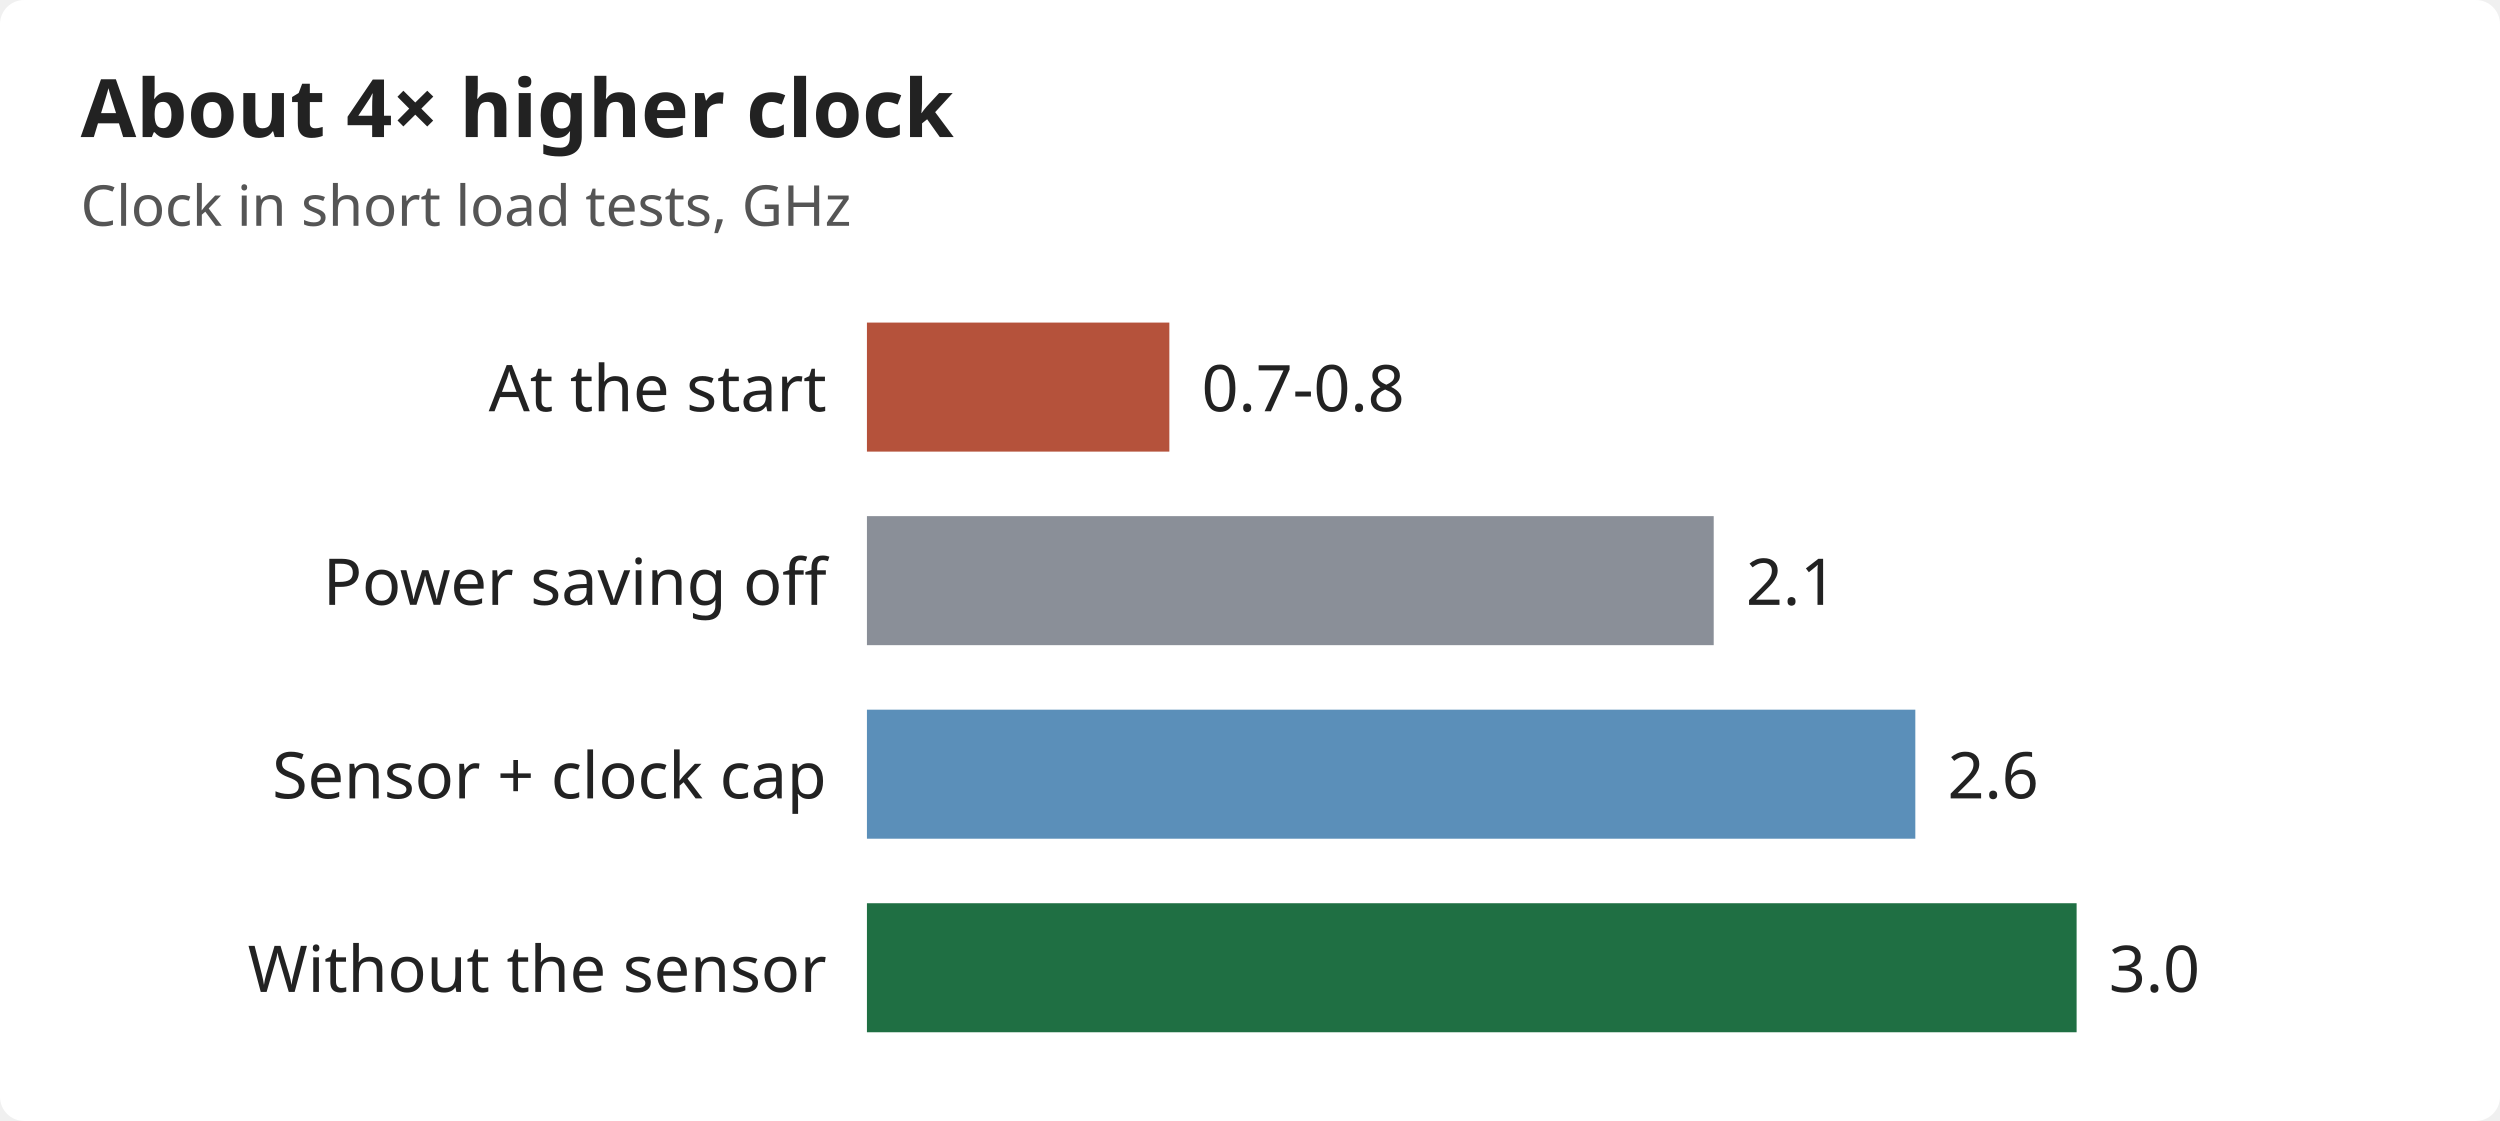
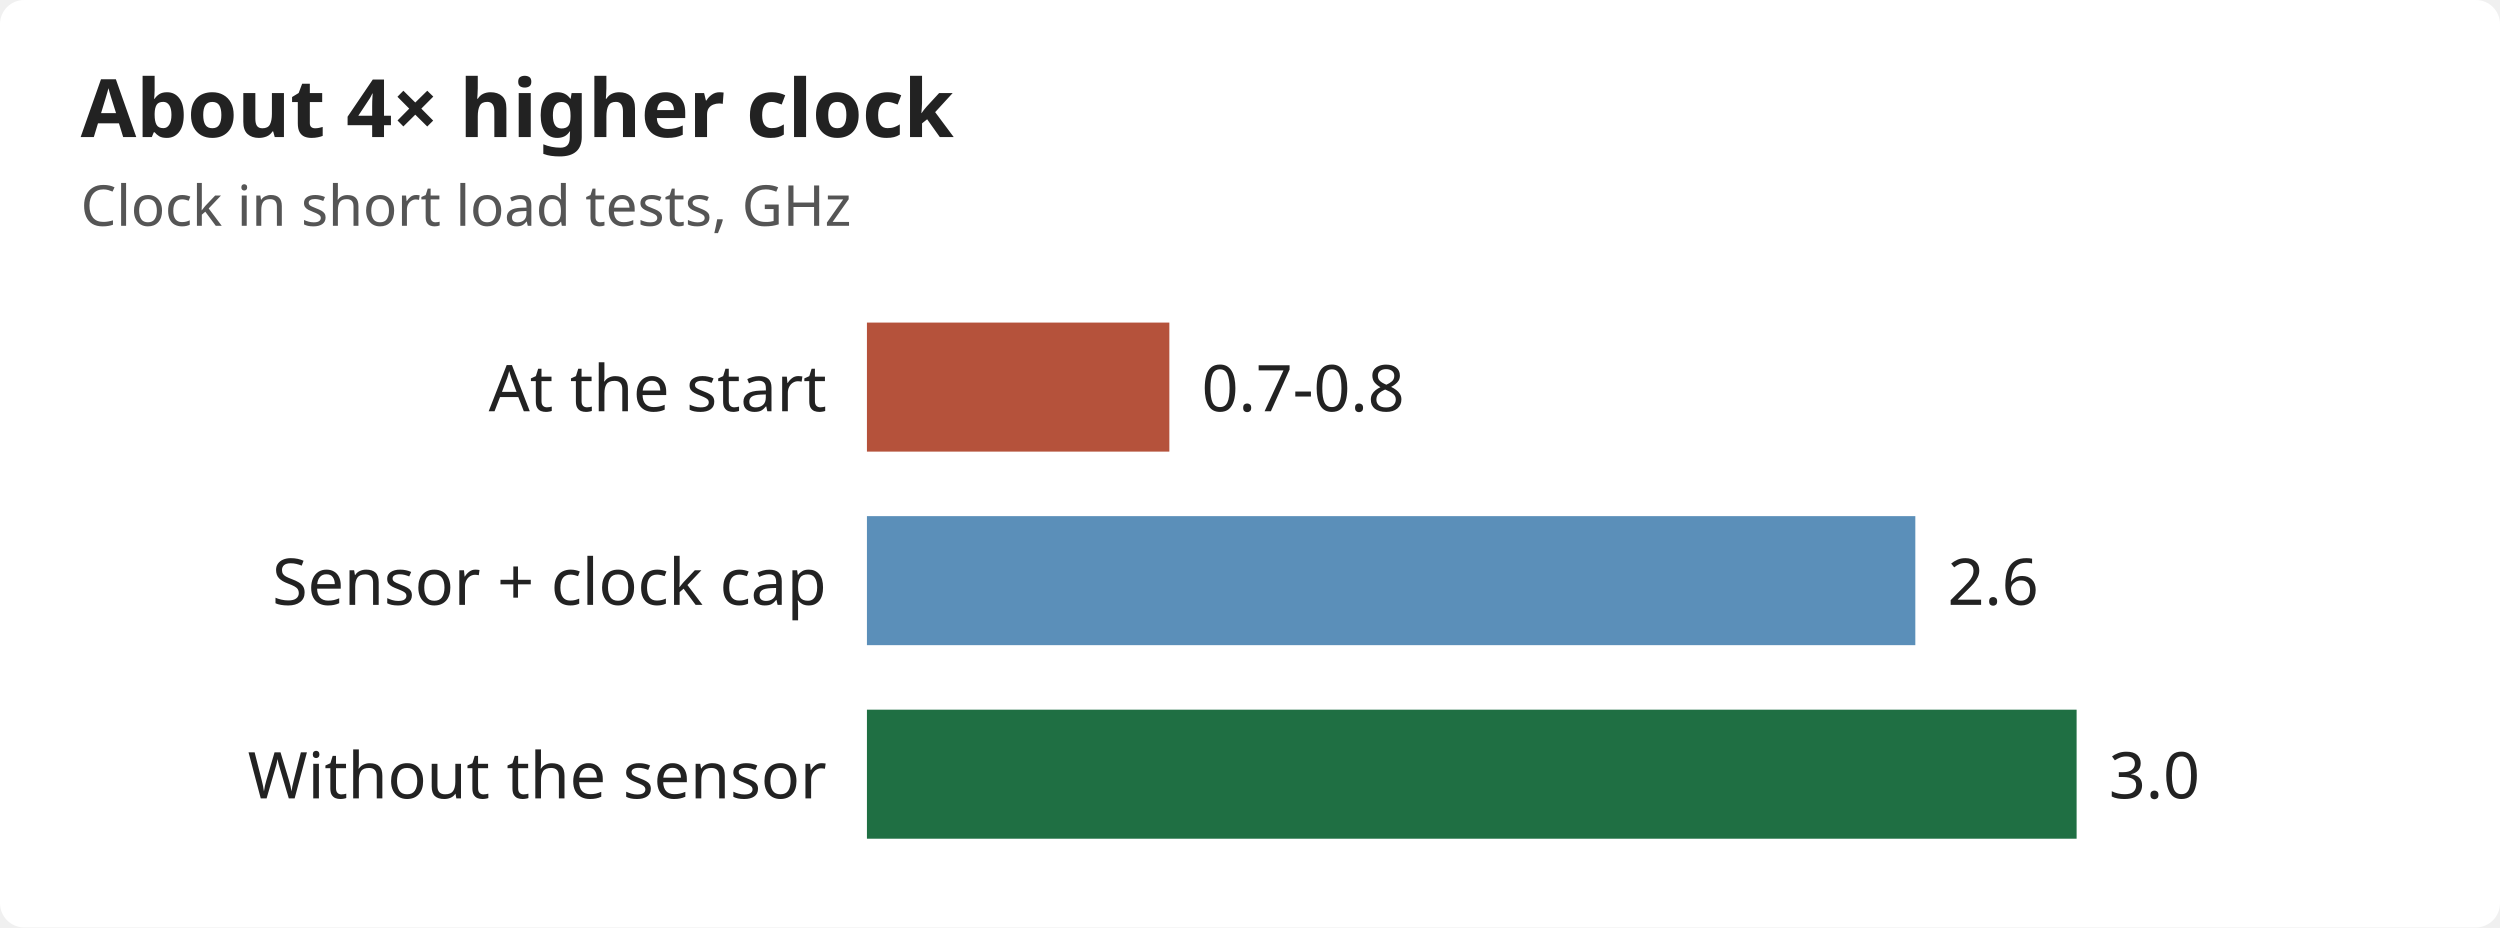
- <svg xmlns="http://www.w3.org/2000/svg" viewBox="0 0 620 278" width="620" height="278" role="img" aria-labelledby="t" font-family="sans-serif">
-   <rect width="620" height="278" rx="6" fill="#ffffff" />
+ <svg xmlns="http://www.w3.org/2000/svg" viewBox="0 0 620 230" width="620" height="230" role="img" aria-labelledby="t" font-family="sans-serif">
+   <rect width="620" height="230" rx="6" fill="#ffffff" />
  <text x="20" y="34" font-size="20" font-weight="bold" fill="#222222">About 4× higher clock</text>
  <text x="20" y="56" font-size="14" fill="#555555">Clock in short load tests, GHz</text>
  <text x="205" y="102" font-size="16" text-anchor="end" fill="#222222">At the start</text>
  <rect x="215" y="80" width="75" height="32" fill="#b5523b" />
  <text x="298" y="102" font-size="16" fill="#222222">0.7-0.8</text>
-   <text x="205" y="150" font-size="16" text-anchor="end" fill="#222222">Power saving off</text>
-   <rect x="215" y="128" width="210" height="32" fill="#8a8f98" />
-   <text x="433" y="150" font-size="16" fill="#222222">2.1</text>
-   <text x="205" y="198" font-size="16" text-anchor="end" fill="#222222">Sensor + clock cap</text>
-   <rect x="215" y="176" width="260" height="32" fill="#5b8fb9" />
-   <text x="483" y="198" font-size="16" fill="#222222">2.6</text>
-   <text x="205" y="246" font-size="16" text-anchor="end" fill="#222222">Without the sensor</text>
-   <rect x="215" y="224" width="300" height="32" fill="#1f6f43" />
-   <text x="523" y="246" font-size="16" fill="#222222">3.0</text>
+   <text x="205" y="150" font-size="16" text-anchor="end" fill="#222222">Sensor + clock cap</text>
+   <rect x="215" y="128" width="260" height="32" fill="#5b8fb9" />
+   <text x="483" y="150" font-size="16" fill="#222222">2.6</text>
+   <text x="205" y="198" font-size="16" text-anchor="end" fill="#222222">Without the sensor</text>
+   <rect x="215" y="176" width="300" height="32" fill="#1f6f43" />
+   <text x="523" y="198" font-size="16" fill="#222222">3.0</text>
</svg>
